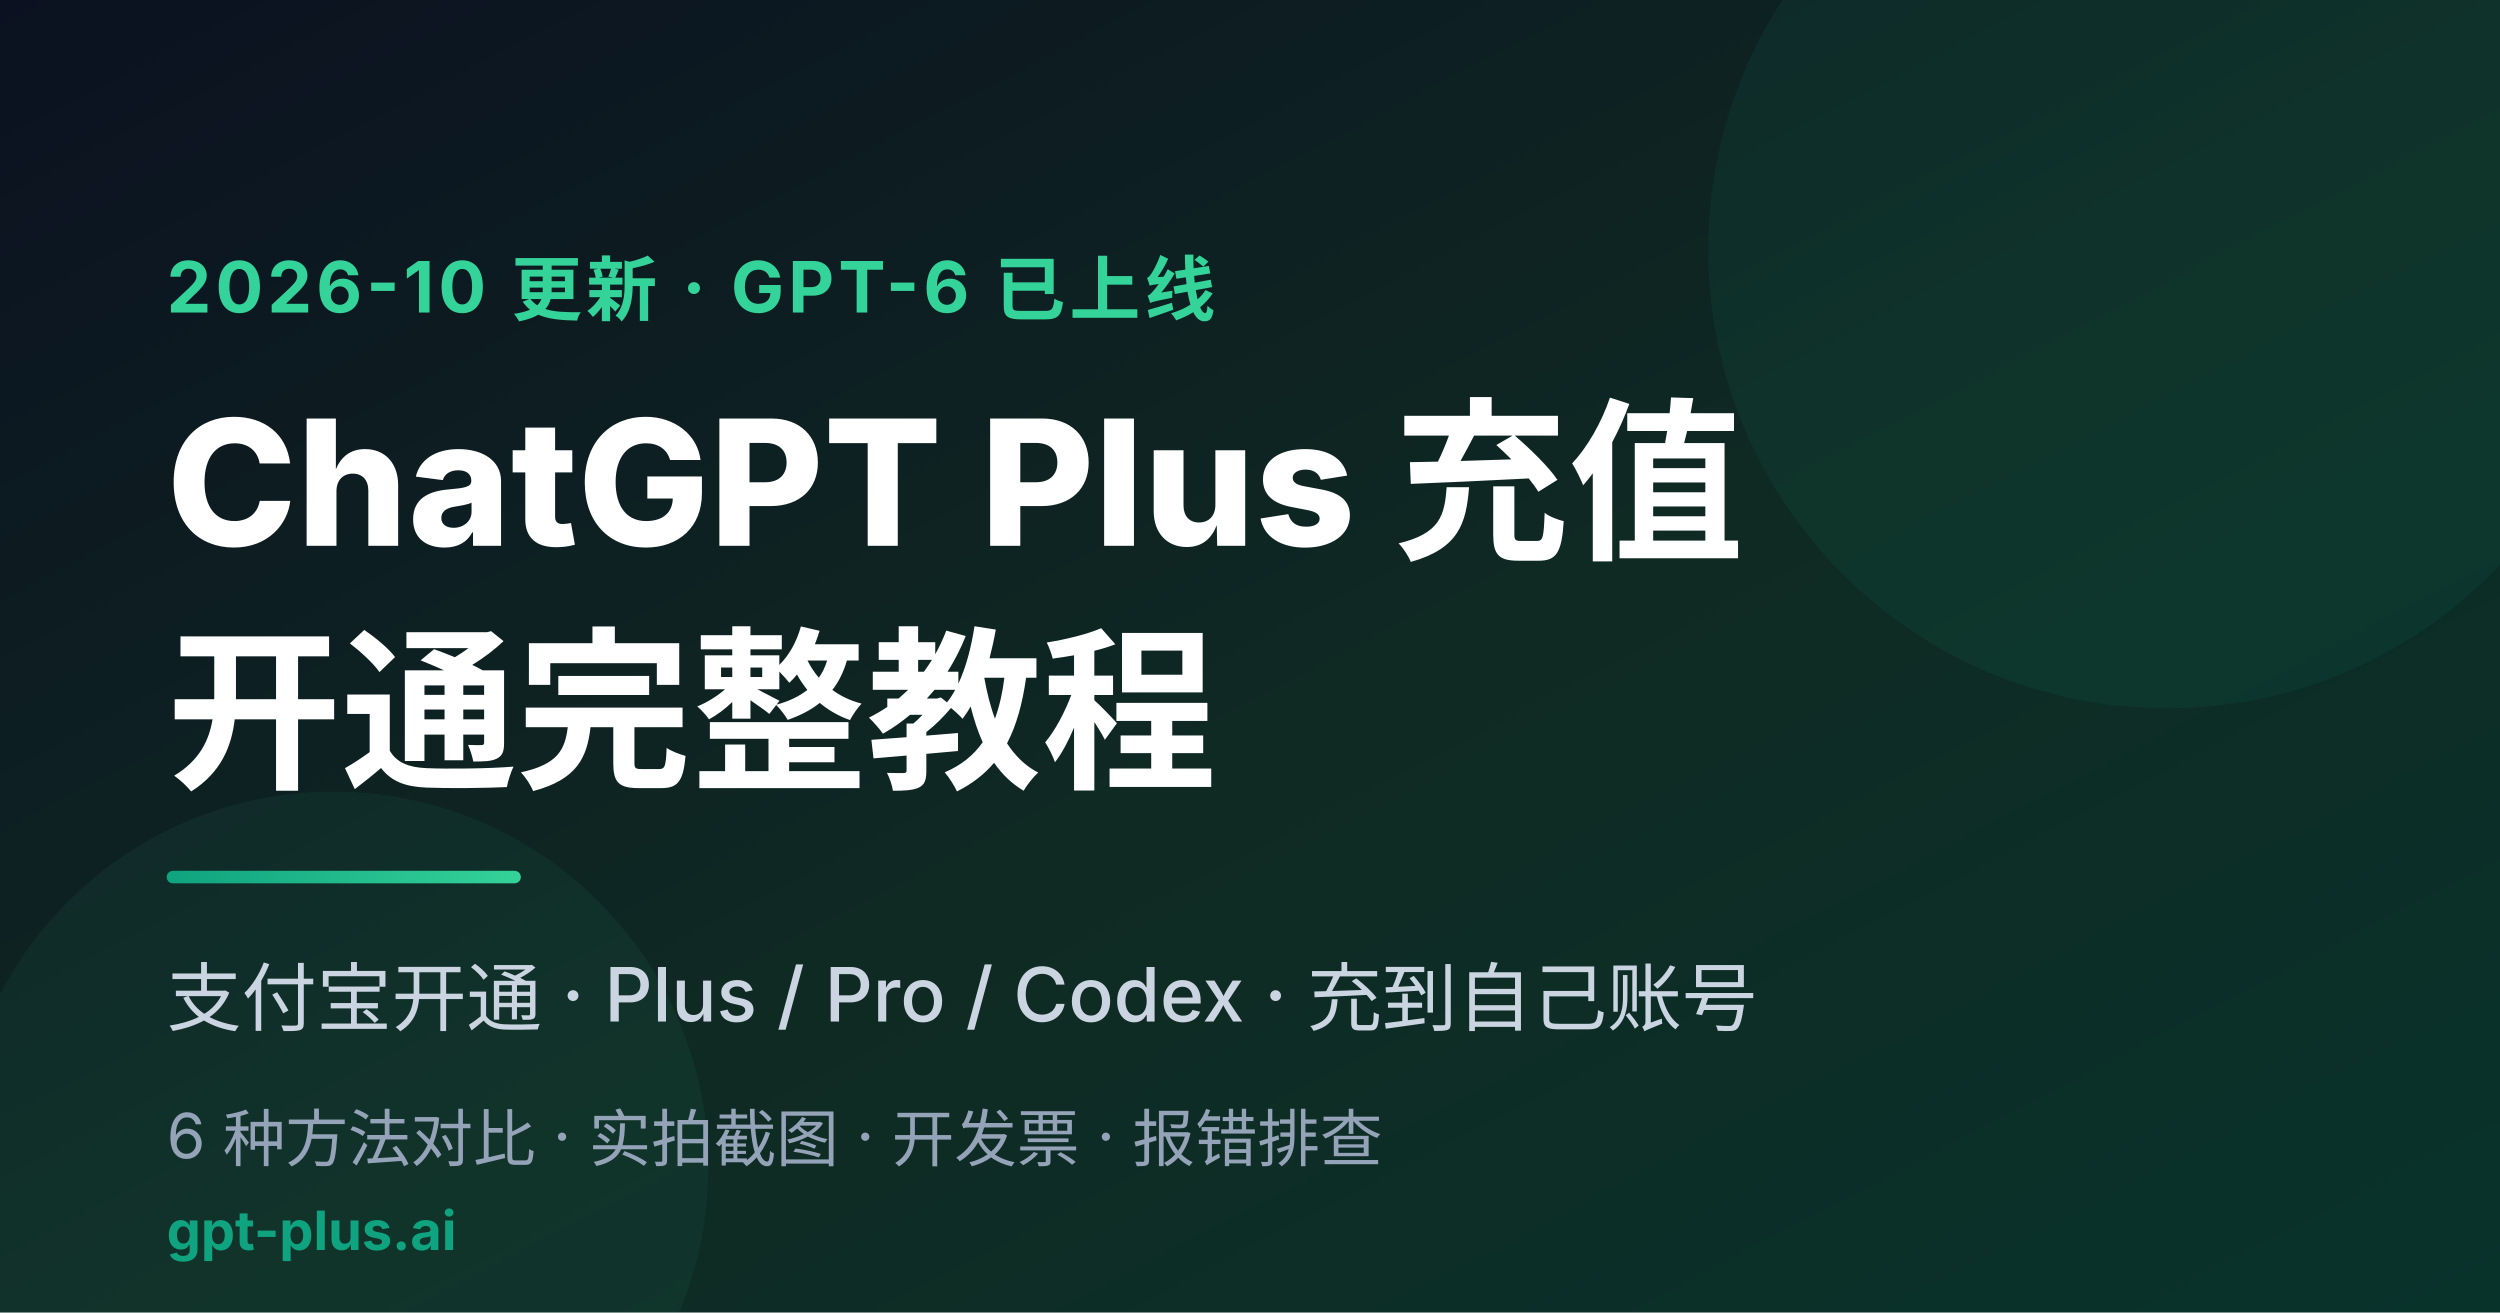
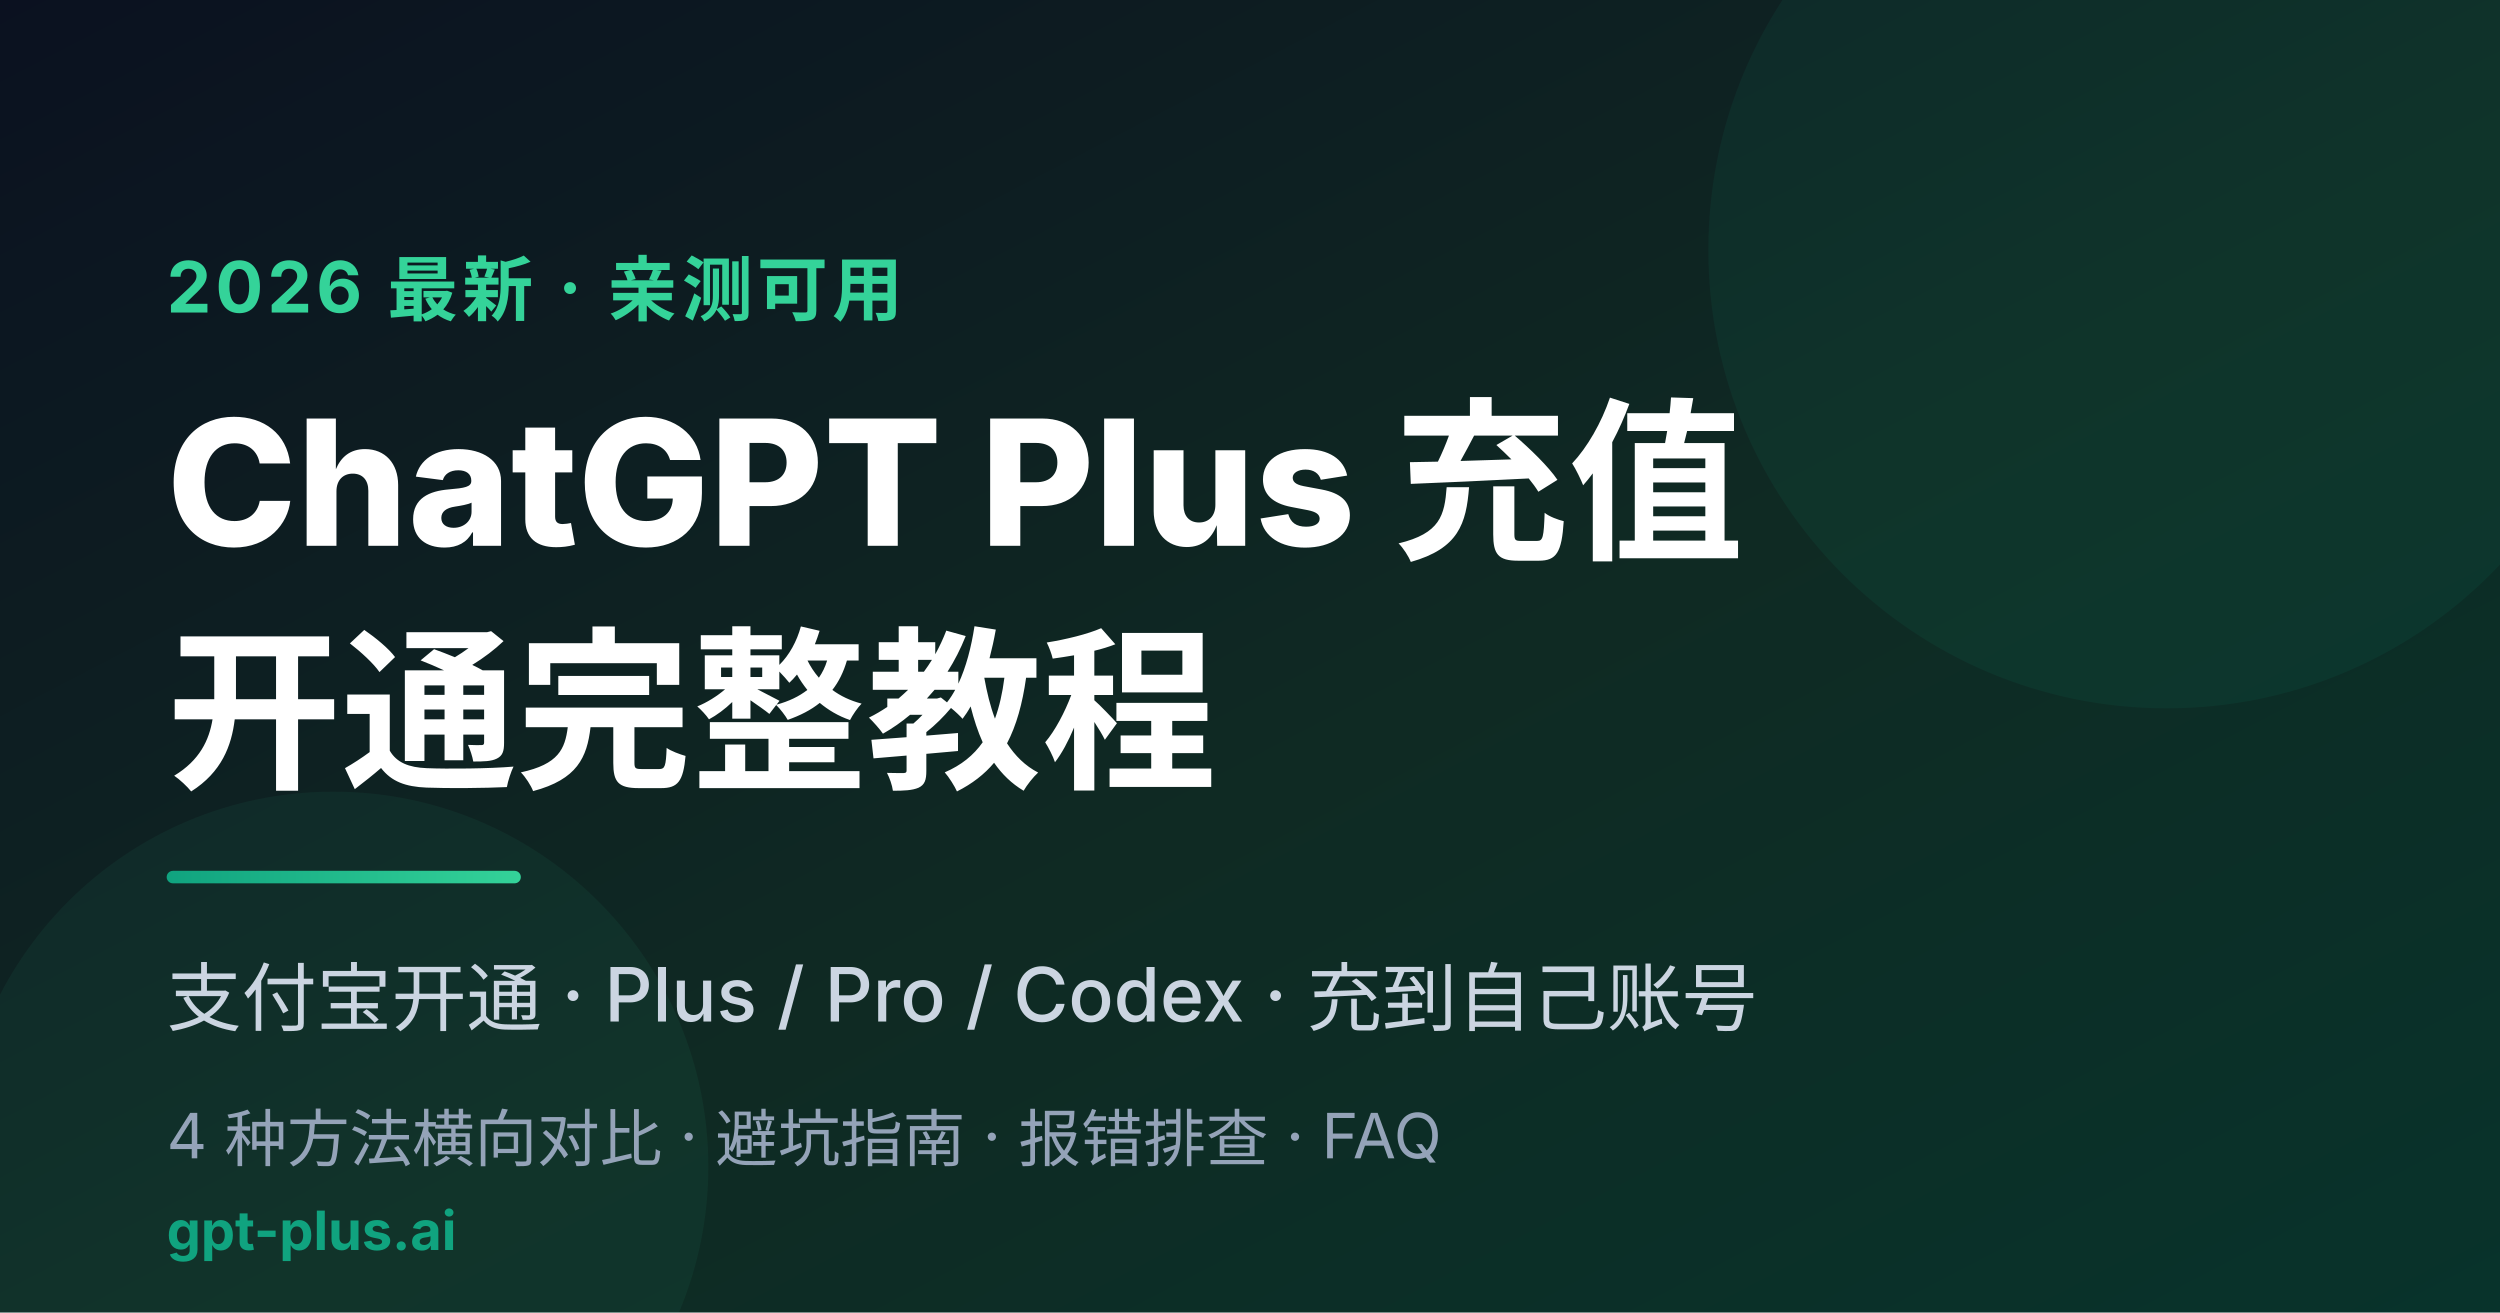
<svg xmlns="http://www.w3.org/2000/svg" width="1200" height="630" viewBox="0 0 1200 630" role="img" aria-label="2026 ChatGPT Plus 充值开通完整教程封面">
  <defs>
    <linearGradient id="bg" x1="0" y1="0" x2="1" y2="1">
      <stop offset="0" stop-color="#0b1120" />
      <stop offset="0.55" stop-color="#0f2a23" />
      <stop offset="1" stop-color="#08332b" />
    </linearGradient>
    <linearGradient id="accent" x1="0" y1="0" x2="1" y2="0">
      <stop offset="0" stop-color="#10a37f" />
      <stop offset="1" stop-color="#34d399" />
    </linearGradient>
  </defs>
  <rect width="1200" height="630" fill="url(#bg)" />
  <circle cx="1040" cy="120" r="220" fill="#10a37f" opacity="0.08" />
  <circle cx="160" cy="560" r="180" fill="#34d399" opacity="0.06" />
-   <text x="80" y="150" font-family="-apple-system, 'PingFang SC', 'Microsoft YaHei', sans-serif" font-size="34" fill="#34d399" font-weight="700" letter-spacing="2">2026-10 更新 · GPT-6 已上线</text>
+   <text x="80" y="150" font-family="-apple-system, 'PingFang SC', 'Microsoft YaHei', sans-serif" font-size="34" fill="#34d399" font-weight="700" letter-spacing="2">2026 最新 · 亲测可用</text>
  <text x="80" y="262" font-family="-apple-system, 'PingFang SC', 'Microsoft YaHei', sans-serif" font-size="84" fill="#ffffff" font-weight="800">ChatGPT Plus 充值</text>
  <text x="80" y="372" font-family="-apple-system, 'PingFang SC', 'Microsoft YaHei', sans-serif" font-size="84" fill="#ffffff" font-weight="800">开通完整教程</text>
  <rect x="80" y="418" width="170" height="6" rx="3" fill="url(#accent)" />
  <text x="80" y="492" font-family="-apple-system, 'PingFang SC', 'Microsoft YaHei', sans-serif" font-size="36" fill="#cbd5e1" font-weight="500">支付宝开通 · Plus / Pro / Codex · 充到自己账号</text>
-   <text x="80" y="556" font-family="-apple-system, 'PingFang SC', 'Microsoft YaHei', sans-serif" font-size="30" fill="#94a3b8">6 种方法对比 · 实拍截图 · 开发票 · 报错排查</text>
+   <text x="80" y="556" font-family="-apple-system, 'PingFang SC', 'Microsoft YaHei', sans-serif" font-size="30" fill="#94a3b8">4 种方法横向对比 · 避坑指南 · 报错排查 · FAQ</text>
  <text x="80" y="600" font-family="-apple-system, 'PingFang SC', 'Microsoft YaHei', sans-serif" font-size="26" fill="#10a37f" font-weight="700">gpt-plus.ai</text>
</svg>
